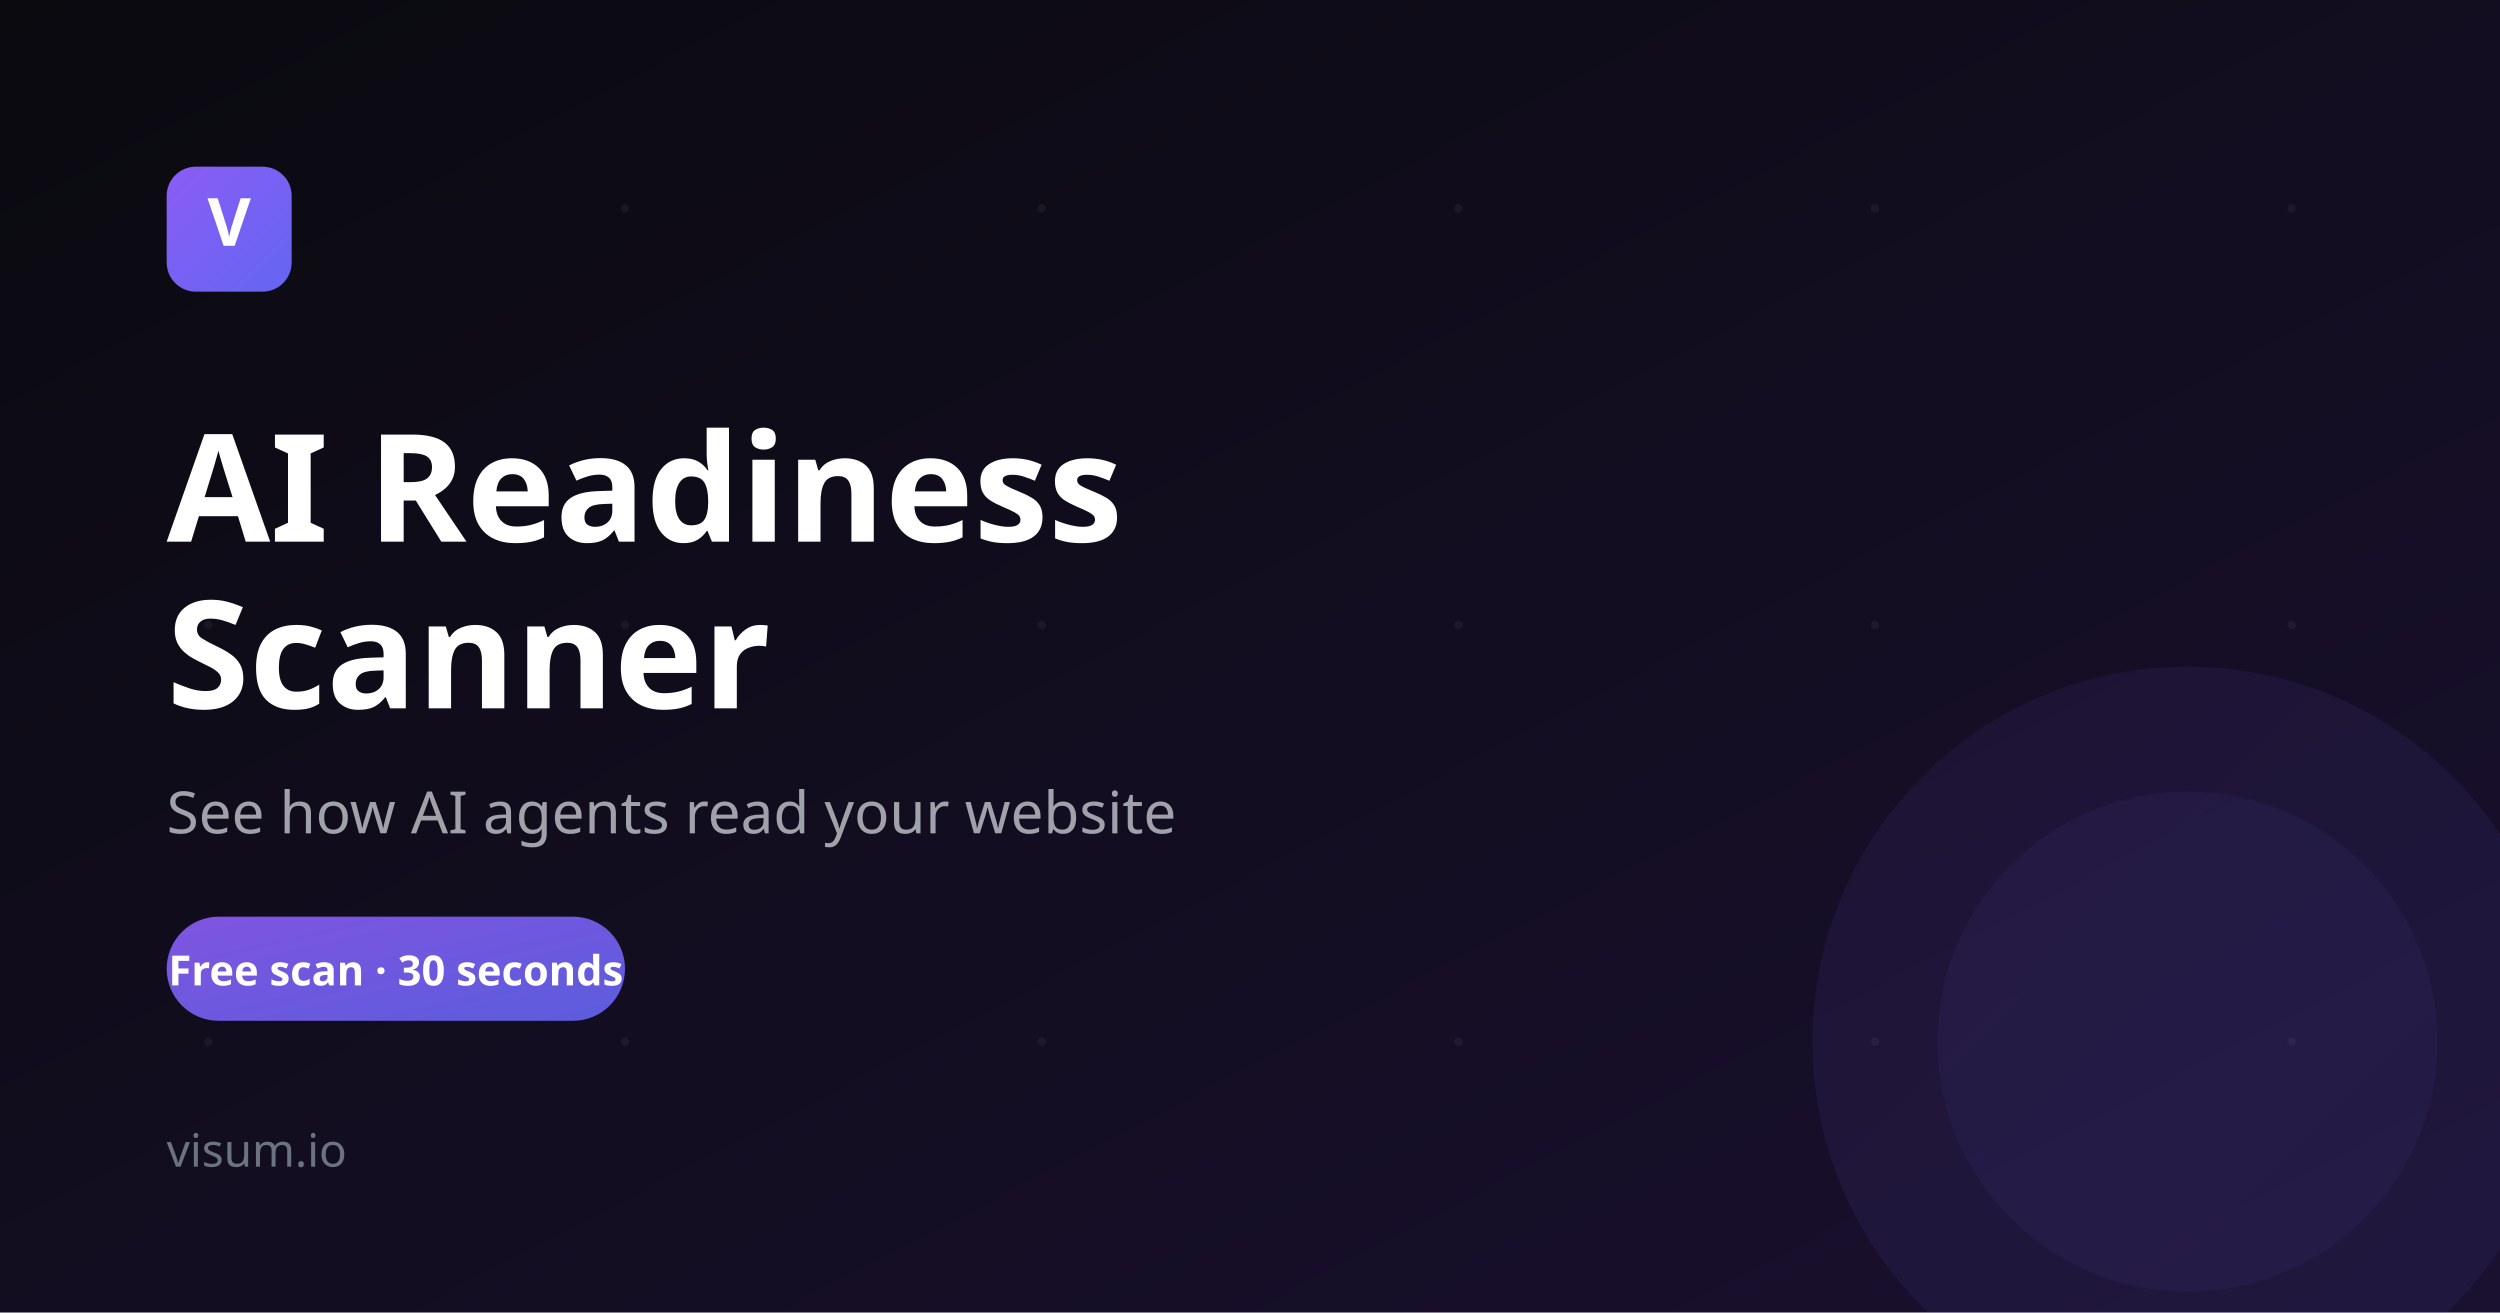
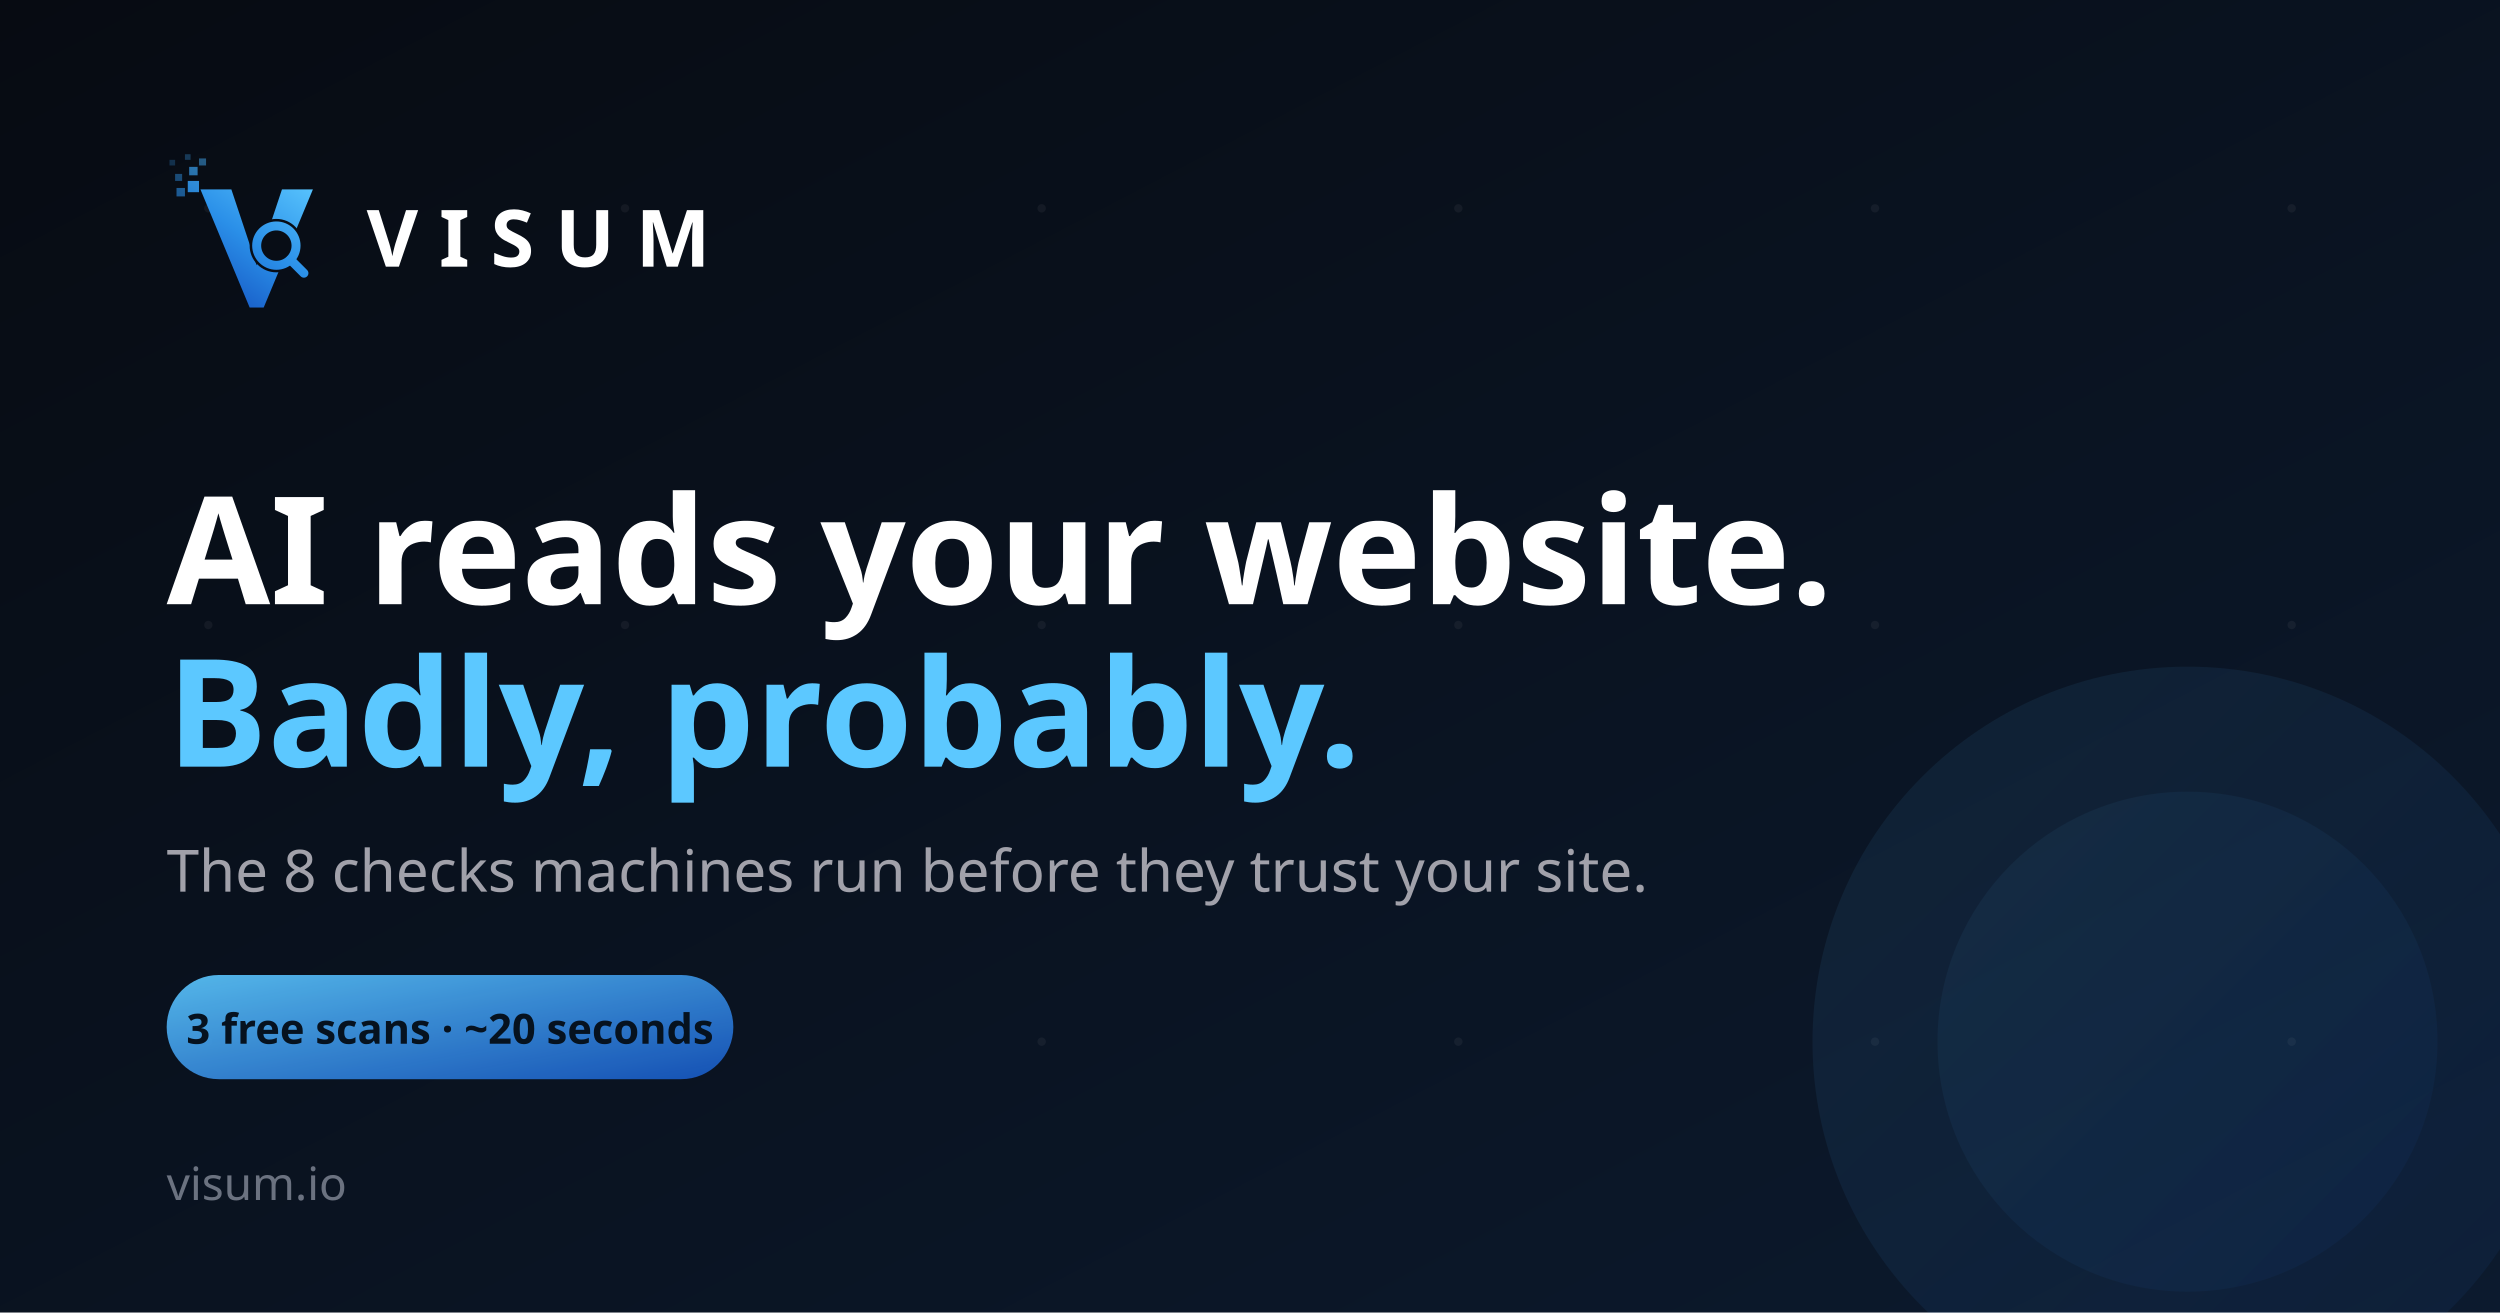
<svg xmlns="http://www.w3.org/2000/svg" width="1200" height="630" viewBox="0 0 1200 630">
  <defs>
    <linearGradient id="bg" x1="0" y1="0" x2="1" y2="1">
-       <stop offset="0%" stop-color="#0a0a0f" />
-       <stop offset="100%" stop-color="#1a1030" />
+       <stop offset="0%" stop-color="#070B12" />
+       <stop offset="100%" stop-color="#0C1A2E" />
+     </linearGradient>
+     <linearGradient id="mark" x1="52" y1="10" x2="20" y2="56" gradientUnits="userSpaceOnUse">
+       <stop offset="0%" stop-color="#5CC8FF" />
+       <stop offset="55%" stop-color="#2A8FE8" />
+       <stop offset="100%" stop-color="#1657C4" />
    </linearGradient>
    <linearGradient id="accent" x1="0" y1="0" x2="1" y2="1">
-       <stop offset="0%" stop-color="#8b5cf6" />
-       <stop offset="100%" stop-color="#6366f1" />
+       <stop offset="0%" stop-color="#5CC8FF" />
+       <stop offset="100%" stop-color="#1657C4" />
    </linearGradient>
+     <mask id="lens">
+       <rect width="64" height="64" fill="white" />
+       <circle cx="39" cy="34" r="9.5" fill="black" />
+       <line x1="44" y1="39" x2="48.8" y2="43.8" stroke="black" stroke-width="7" stroke-linecap="round" />
+     </mask>
  </defs>
  <rect width="1200" height="630" fill="url(#bg)" />
-   <g opacity="0.05">
-     <circle cx="100" cy="100" r="2" fill="#fff" />
-     <circle cx="300" cy="100" r="2" fill="#fff" />
-     <circle cx="500" cy="100" r="2" fill="#fff" />
-     <circle cx="700" cy="100" r="2" fill="#fff" />
-     <circle cx="900" cy="100" r="2" fill="#fff" />
-     <circle cx="1100" cy="100" r="2" fill="#fff" />
-     <circle cx="100" cy="300" r="2" fill="#fff" />
-     <circle cx="300" cy="300" r="2" fill="#fff" />
-     <circle cx="500" cy="300" r="2" fill="#fff" />
-     <circle cx="700" cy="300" r="2" fill="#fff" />
-     <circle cx="900" cy="300" r="2" fill="#fff" />
-     <circle cx="1100" cy="300" r="2" fill="#fff" />
-     <circle cx="100" cy="500" r="2" fill="#fff" />
-     <circle cx="300" cy="500" r="2" fill="#fff" />
-     <circle cx="500" cy="500" r="2" fill="#fff" />
-     <circle cx="700" cy="500" r="2" fill="#fff" />
-     <circle cx="900" cy="500" r="2" fill="#fff" />
-     <circle cx="1100" cy="500" r="2" fill="#fff" />
+   <g opacity="0.05" fill="#fff">
+     <circle cx="100" cy="100" r="2" />
+     <circle cx="300" cy="100" r="2" />
+     <circle cx="500" cy="100" r="2" />
+     <circle cx="700" cy="100" r="2" />
+     <circle cx="900" cy="100" r="2" />
+     <circle cx="1100" cy="100" r="2" />
+     <circle cx="100" cy="300" r="2" />
+     <circle cx="300" cy="300" r="2" />
+     <circle cx="500" cy="300" r="2" />
+     <circle cx="700" cy="300" r="2" />
+     <circle cx="900" cy="300" r="2" />
+     <circle cx="1100" cy="300" r="2" />
+     <circle cx="100" cy="500" r="2" />
+     <circle cx="300" cy="500" r="2" />
+     <circle cx="500" cy="500" r="2" />
+     <circle cx="700" cy="500" r="2" />
+     <circle cx="900" cy="500" r="2" />
+     <circle cx="1100" cy="500" r="2" />
  </g>
-   <rect x="80" y="80" width="60" height="60" rx="14" fill="url(#accent)" />
-   <text x="110" y="118" font-family="system-ui, sans-serif" font-size="32" font-weight="bold" fill="#fff" text-anchor="middle">V</text>
-   <text x="80" y="260" font-family="system-ui, sans-serif" font-size="72" font-weight="bold" fill="#ffffff">AI Readiness</text>
-   <text x="80" y="340" font-family="system-ui, sans-serif" font-size="72" font-weight="bold" fill="#ffffff">Scanner</text>
-   <text x="80" y="400" font-family="system-ui, sans-serif" font-size="28" fill="#a1a1aa">See how AI agents read your website</text>
-   <rect x="80" y="440" width="220" height="50" rx="25" fill="url(#accent)" opacity="0.9" />
-   <text x="190" y="473" font-family="system-ui, sans-serif" font-size="20" font-weight="bold" fill="#fff" text-anchor="middle">Free scan · 30 seconds</text>
-   <text x="80" y="560" font-family="system-ui, sans-serif" font-size="22" fill="#6b7280">visum.io</text>
+   <g transform="translate(80 72) scale(1.35)">
+     <g mask="url(#lens)">
+       <path d="M12 14 H23 L32 41 L41 14 H52 L34.5 56 H29.5 Z" fill="url(#mark)" />
+       <g fill="url(#mark)">
+         <rect x="7.5" y="11" width="4" height="4" opacity="0.9" />
+         <rect x="3.5" y="13.5" width="3" height="3" opacity="0.6" />
+         <rect x="8" y="6" width="3" height="3" opacity="0.7" />
+         <rect x="3" y="8.5" width="2.5" height="2.5" opacity="0.45" />
+         <rect x="11.5" y="3" width="2.5" height="2.5" opacity="0.5" />
+         <rect x="6.5" y="1.5" width="2" height="2" opacity="0.3" />
+         <rect x="1" y="3.5" width="2" height="2" opacity="0.25" />
+       </g>
+     </g>
+     <circle cx="39" cy="34" r="7" fill="none" stroke="url(#mark)" stroke-width="3.2" />
+     <line x1="44" y1="39" x2="48.8" y2="43.8" stroke="url(#mark)" stroke-width="3.2" stroke-linecap="round" />
+   </g>
+   <text x="176" y="128" font-family="system-ui, sans-serif" font-size="38" font-weight="bold" letter-spacing="10" fill="#ffffff">VISUM</text>
+   <text x="80" y="290" font-family="system-ui, sans-serif" font-size="72" font-weight="bold" fill="#ffffff">AI reads your website.</text>
+   <text x="80" y="368" font-family="system-ui, sans-serif" font-size="72" font-weight="bold" fill="#5CC8FF">Badly, probably.</text>
+   <text x="80" y="428" font-family="system-ui, sans-serif" font-size="28" fill="#a1a1aa">The 8 checks machines run before they trust your site.</text>
+   <rect x="80" y="468" width="272" height="50" rx="25" fill="url(#accent)" opacity="0.9" />
+   <text x="216" y="501" font-family="system-ui, sans-serif" font-size="20" font-weight="bold" fill="#06121F" text-anchor="middle">3 free scans · ~20 seconds</text>
+   <text x="80" y="576" font-family="system-ui, sans-serif" font-size="22" fill="#6b7280">visum.io</text>
  <circle cx="1050" cy="500" r="180" fill="url(#accent)" opacity="0.08" />
  <circle cx="1050" cy="500" r="120" fill="url(#accent)" opacity="0.06" />
</svg>
